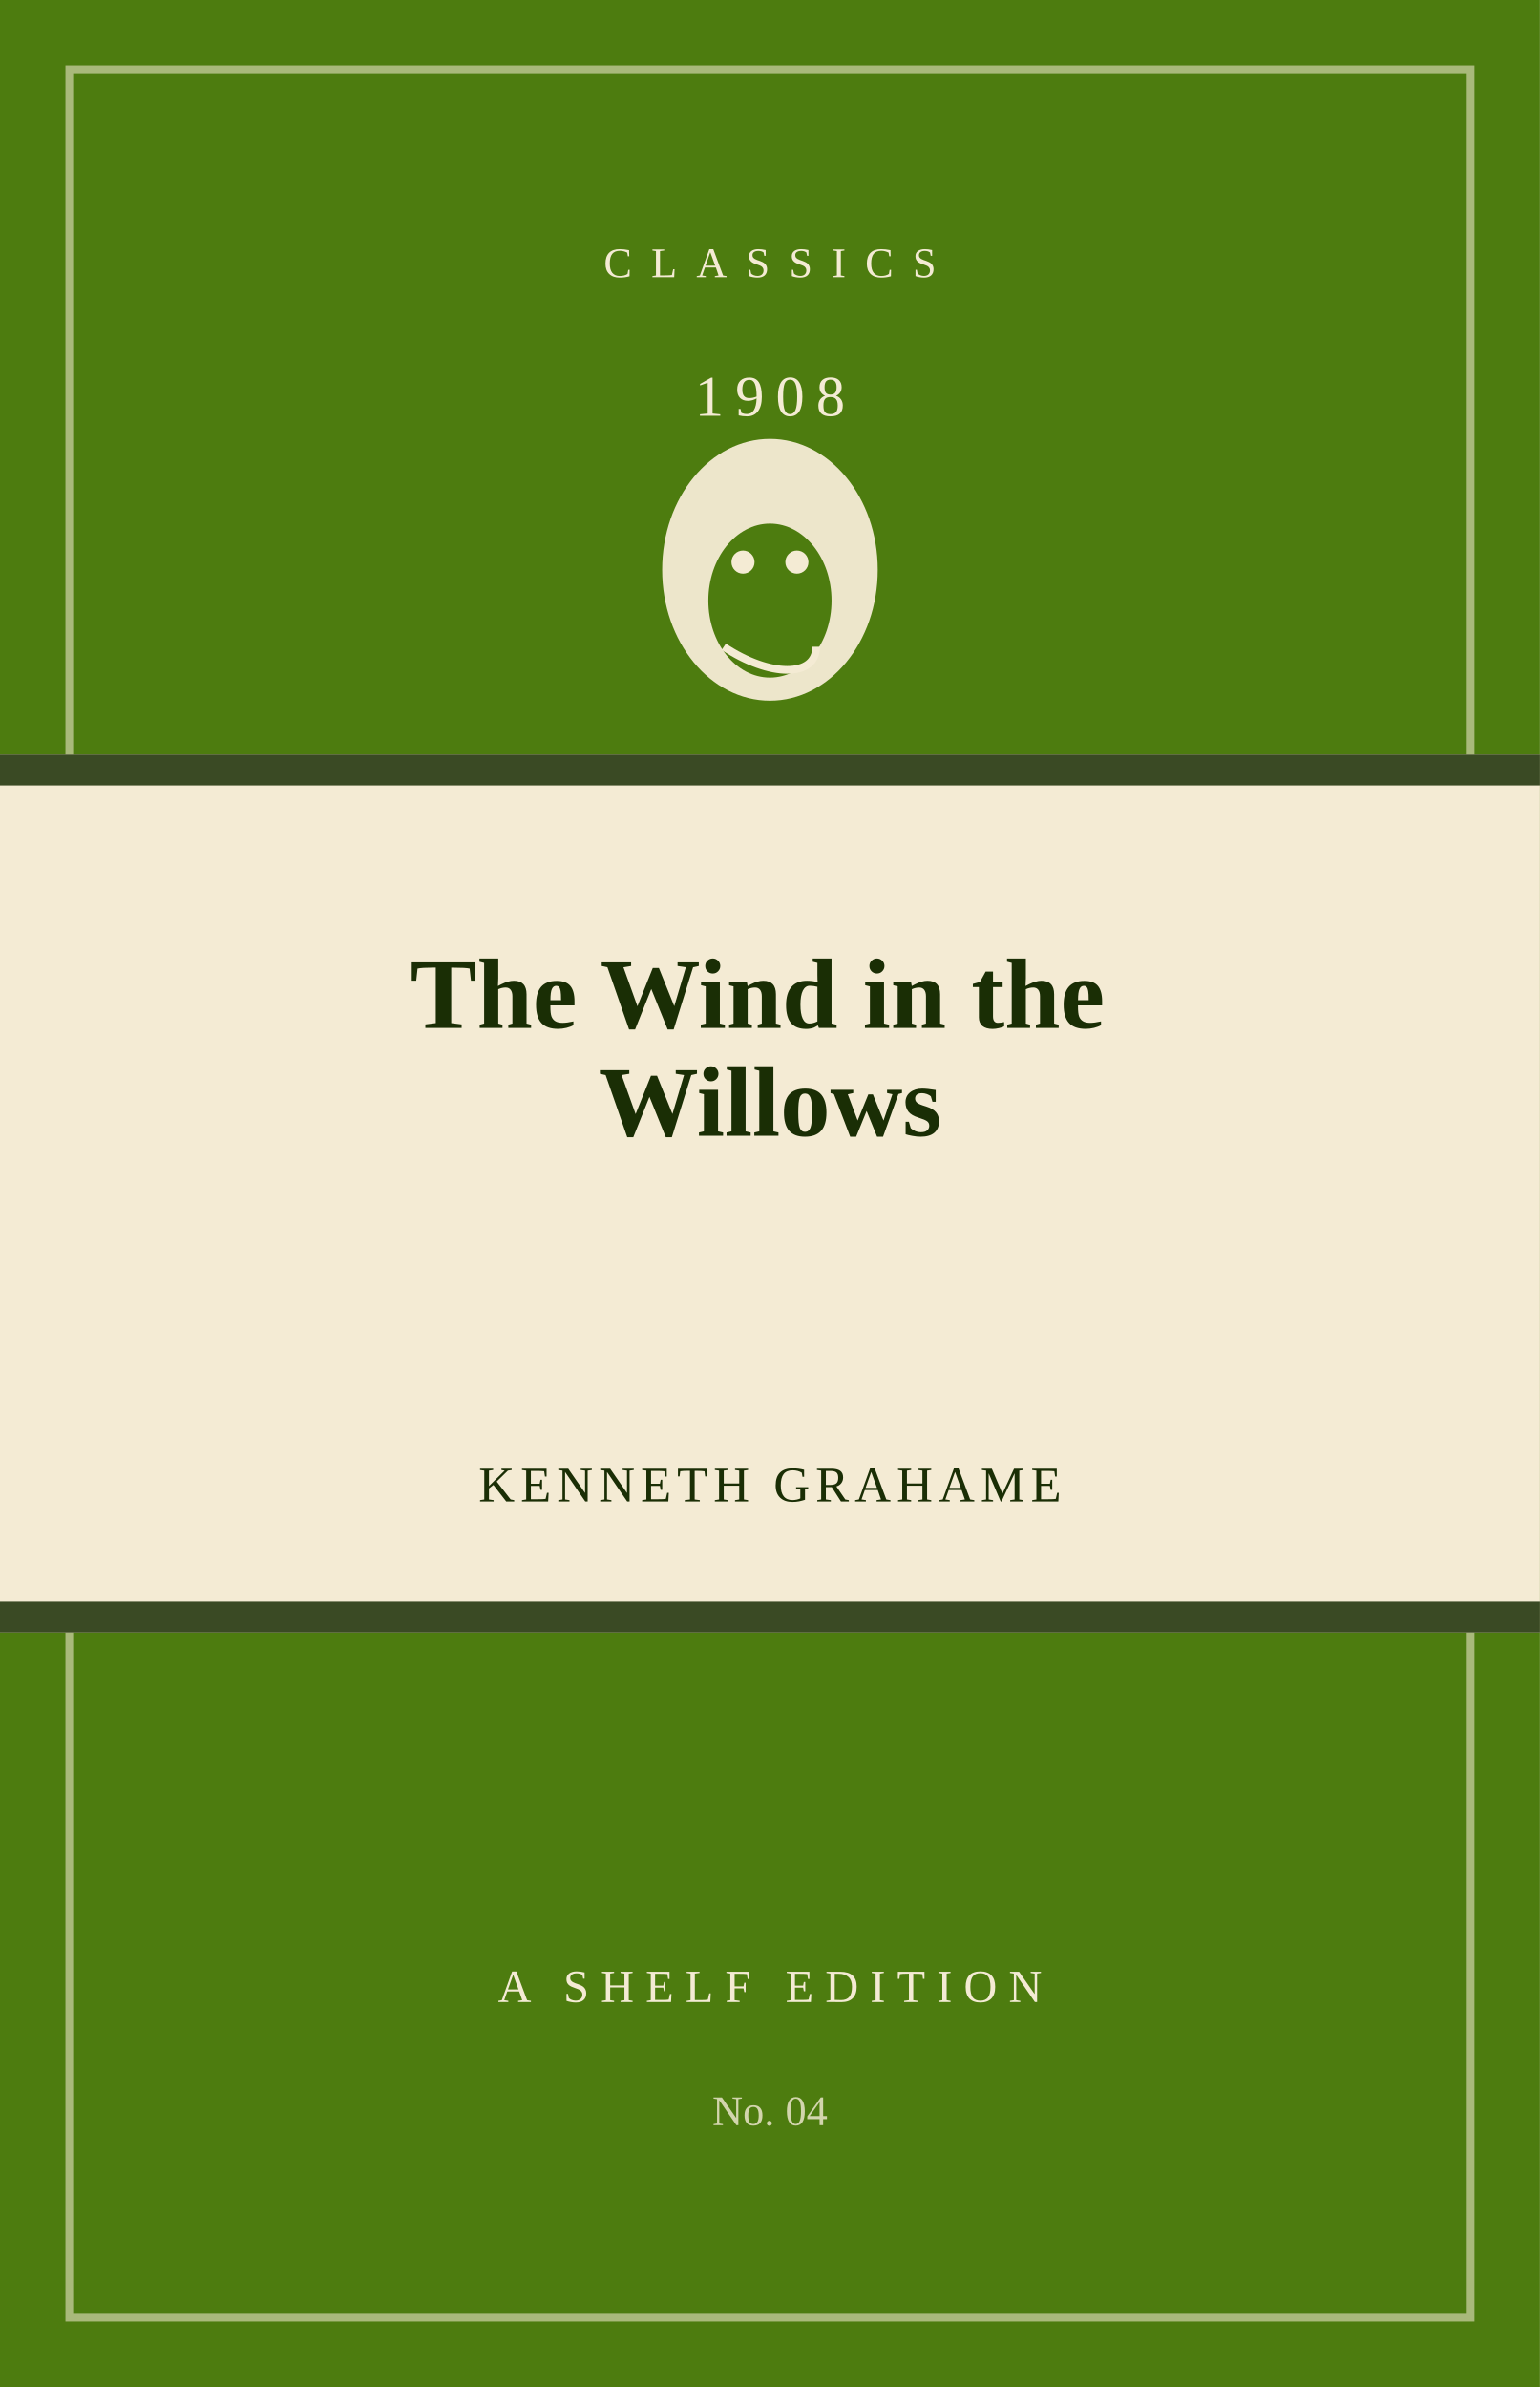
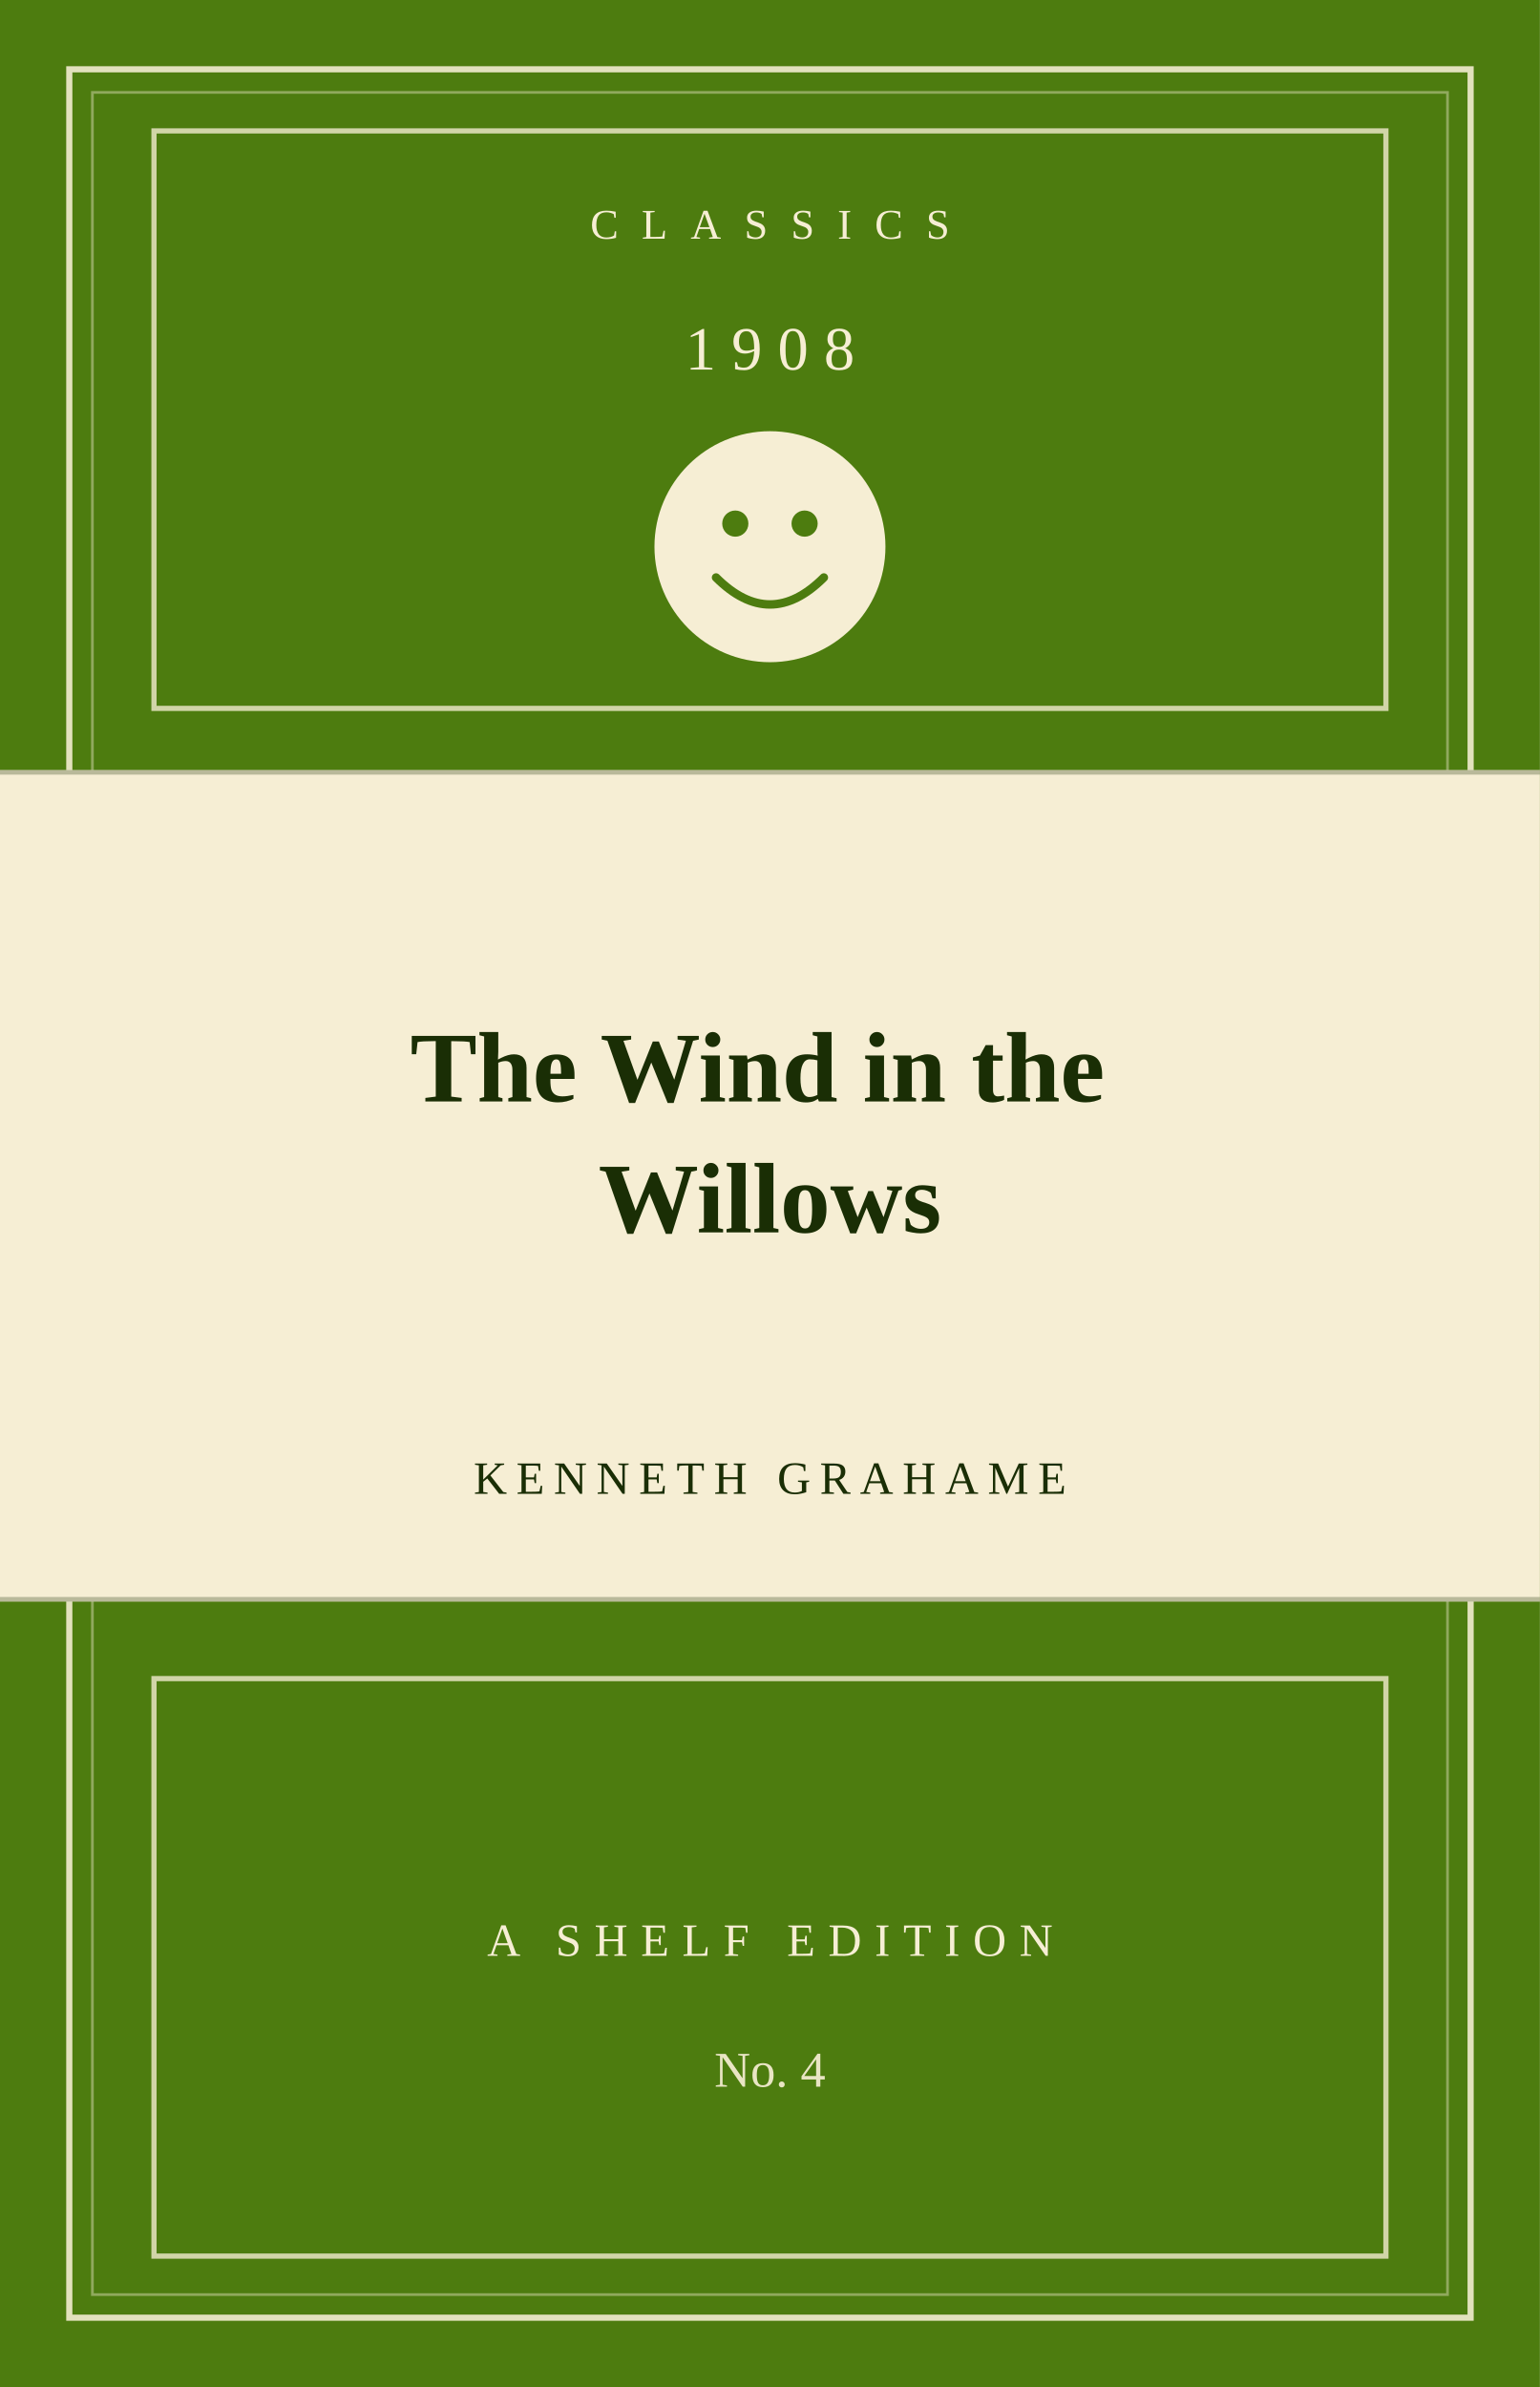
<svg xmlns="http://www.w3.org/2000/svg" width="400" height="620" viewBox="0 0 400 620" role="img" aria-labelledby="title">
  <rect width="400" height="620" fill="#4D7C0F" />
-   <rect x="18" y="18" width="364" height="584" fill="none" stroke="#F4EBD4" stroke-width="2" opacity="0.55" />
-   <rect x="0" y="196" width="400" height="228" fill="#F4EBD4" />
-   <rect x="0" y="196" width="400" height="8" fill="#1A2E05" opacity="0.85" />
-   <rect x="0" y="416" width="400" height="8" fill="#1A2E05" opacity="0.85" />
-   <text x="200" y="72" text-anchor="middle" fill="#F4EBD4" font-family="Georgia, 'Times New Roman', serif" font-size="11" letter-spacing="5">CLASSICS</text>
-   <text x="200" y="108" text-anchor="middle" fill="#F4EBD4" font-family="Georgia, 'Times New Roman', serif" font-size="15" letter-spacing="3">1908</text>
-   <ellipse cx="200" cy="148" rx="28" ry="34" fill="#F4EBD4" opacity="0.95" />
-   <ellipse cx="200" cy="156" rx="16" ry="20" fill="#4D7C0F" />
-   <circle cx="193" cy="146" r="3" fill="#F4EBD4" />
-   <circle cx="207" cy="146" r="3" fill="#F4EBD4" />
-   <path d="M188 168 C200 176 212 176 212 168" fill="none" stroke="#F4EBD4" stroke-width="2" />
+   <rect x="18" y="18" width="364" height="584" fill="none" stroke="#F6EED4" stroke-width="1.6" opacity="0.88" />
+   <rect x="24" y="24" width="352" height="572" fill="none" stroke="#F6EED4" stroke-width="0.7" opacity="0.4" />
+   <rect x="40" y="34" width="320" height="150" fill="none" stroke="#F6EED4" stroke-width="1.35" opacity="0.78" />
+   <rect x="40" y="436" width="320" height="150" fill="none" stroke="#F6EED4" stroke-width="1.35" opacity="0.78" />
+   <rect x="0" y="200" width="400" height="216" fill="#F6EED4" />
+   <rect x="0" y="200" width="400" height="1.2" fill="#1A2E05" opacity="0.28" />
+   <rect x="0" y="414.8" width="400" height="1.2" fill="#1A2E05" opacity="0.28" />
+   <text x="200" y="62" text-anchor="middle" fill="#F6EED4" font-family="Georgia, 'Times New Roman', serif" font-size="11" letter-spacing="6">CLASSICS</text>
+   <text x="200" y="96" text-anchor="middle" fill="#F6EED4" font-family="Georgia, 'Times New Roman', serif" font-size="16" letter-spacing="4">1908</text>
+   <circle cx="200" cy="142" r="30" fill="#F6EED4" />
+   <circle cx="191" cy="136" r="3.4" fill="#4D7C0F" />
+   <circle cx="209" cy="136" r="3.4" fill="#4D7C0F" />
+   <path d="M186 150 Q200 164 214 150" fill="none" stroke="#4D7C0F" stroke-width="2.2" stroke-linecap="round" />
  <text text-anchor="middle" fill="#1A2E05" font-family="Georgia, 'Times New Roman', serif" font-size="26" font-weight="700">
-     <tspan x="200" dy="267">The Wind in the</tspan>
-     <tspan x="200" dy="28">Willows</tspan>
+     <tspan x="200" dy="286.1">The Wind in the</tspan>
+     <tspan x="200" dy="34">Willows</tspan>
  </text>
-   <text x="200" y="390" text-anchor="middle" fill="#1A2E05" font-family="Georgia, 'Times New Roman', serif" font-size="13" letter-spacing="1.5">KENNETH GRAHAME</text>
-   <text x="200" y="520" text-anchor="middle" fill="#F4EBD4" font-family="Georgia, 'Times New Roman', serif" font-size="12" letter-spacing="3">A SHELF EDITION</text>
-   <text x="200" y="552" text-anchor="middle" fill="#F4EBD4" font-family="Georgia, 'Times New Roman', serif" font-size="11" opacity="0.8">No. 04</text>
+   <text text-anchor="middle" fill="#1A2E05" font-family="Georgia, 'Times New Roman', serif" font-size="12" letter-spacing="2.4">
+     <tspan x="200" dy="388">KENNETH GRAHAME</tspan>
+   </text>
+   <text x="200" y="508" text-anchor="middle" fill="#F6EED4" font-family="Georgia, 'Times New Roman', serif" font-size="12" letter-spacing="3.4">A SHELF EDITION</text>
+   <text x="200" y="542" text-anchor="middle" fill="#F6EED4" font-family="Georgia, 'Times New Roman', serif" font-size="13" opacity="0.92">No. 4</text>
</svg>
